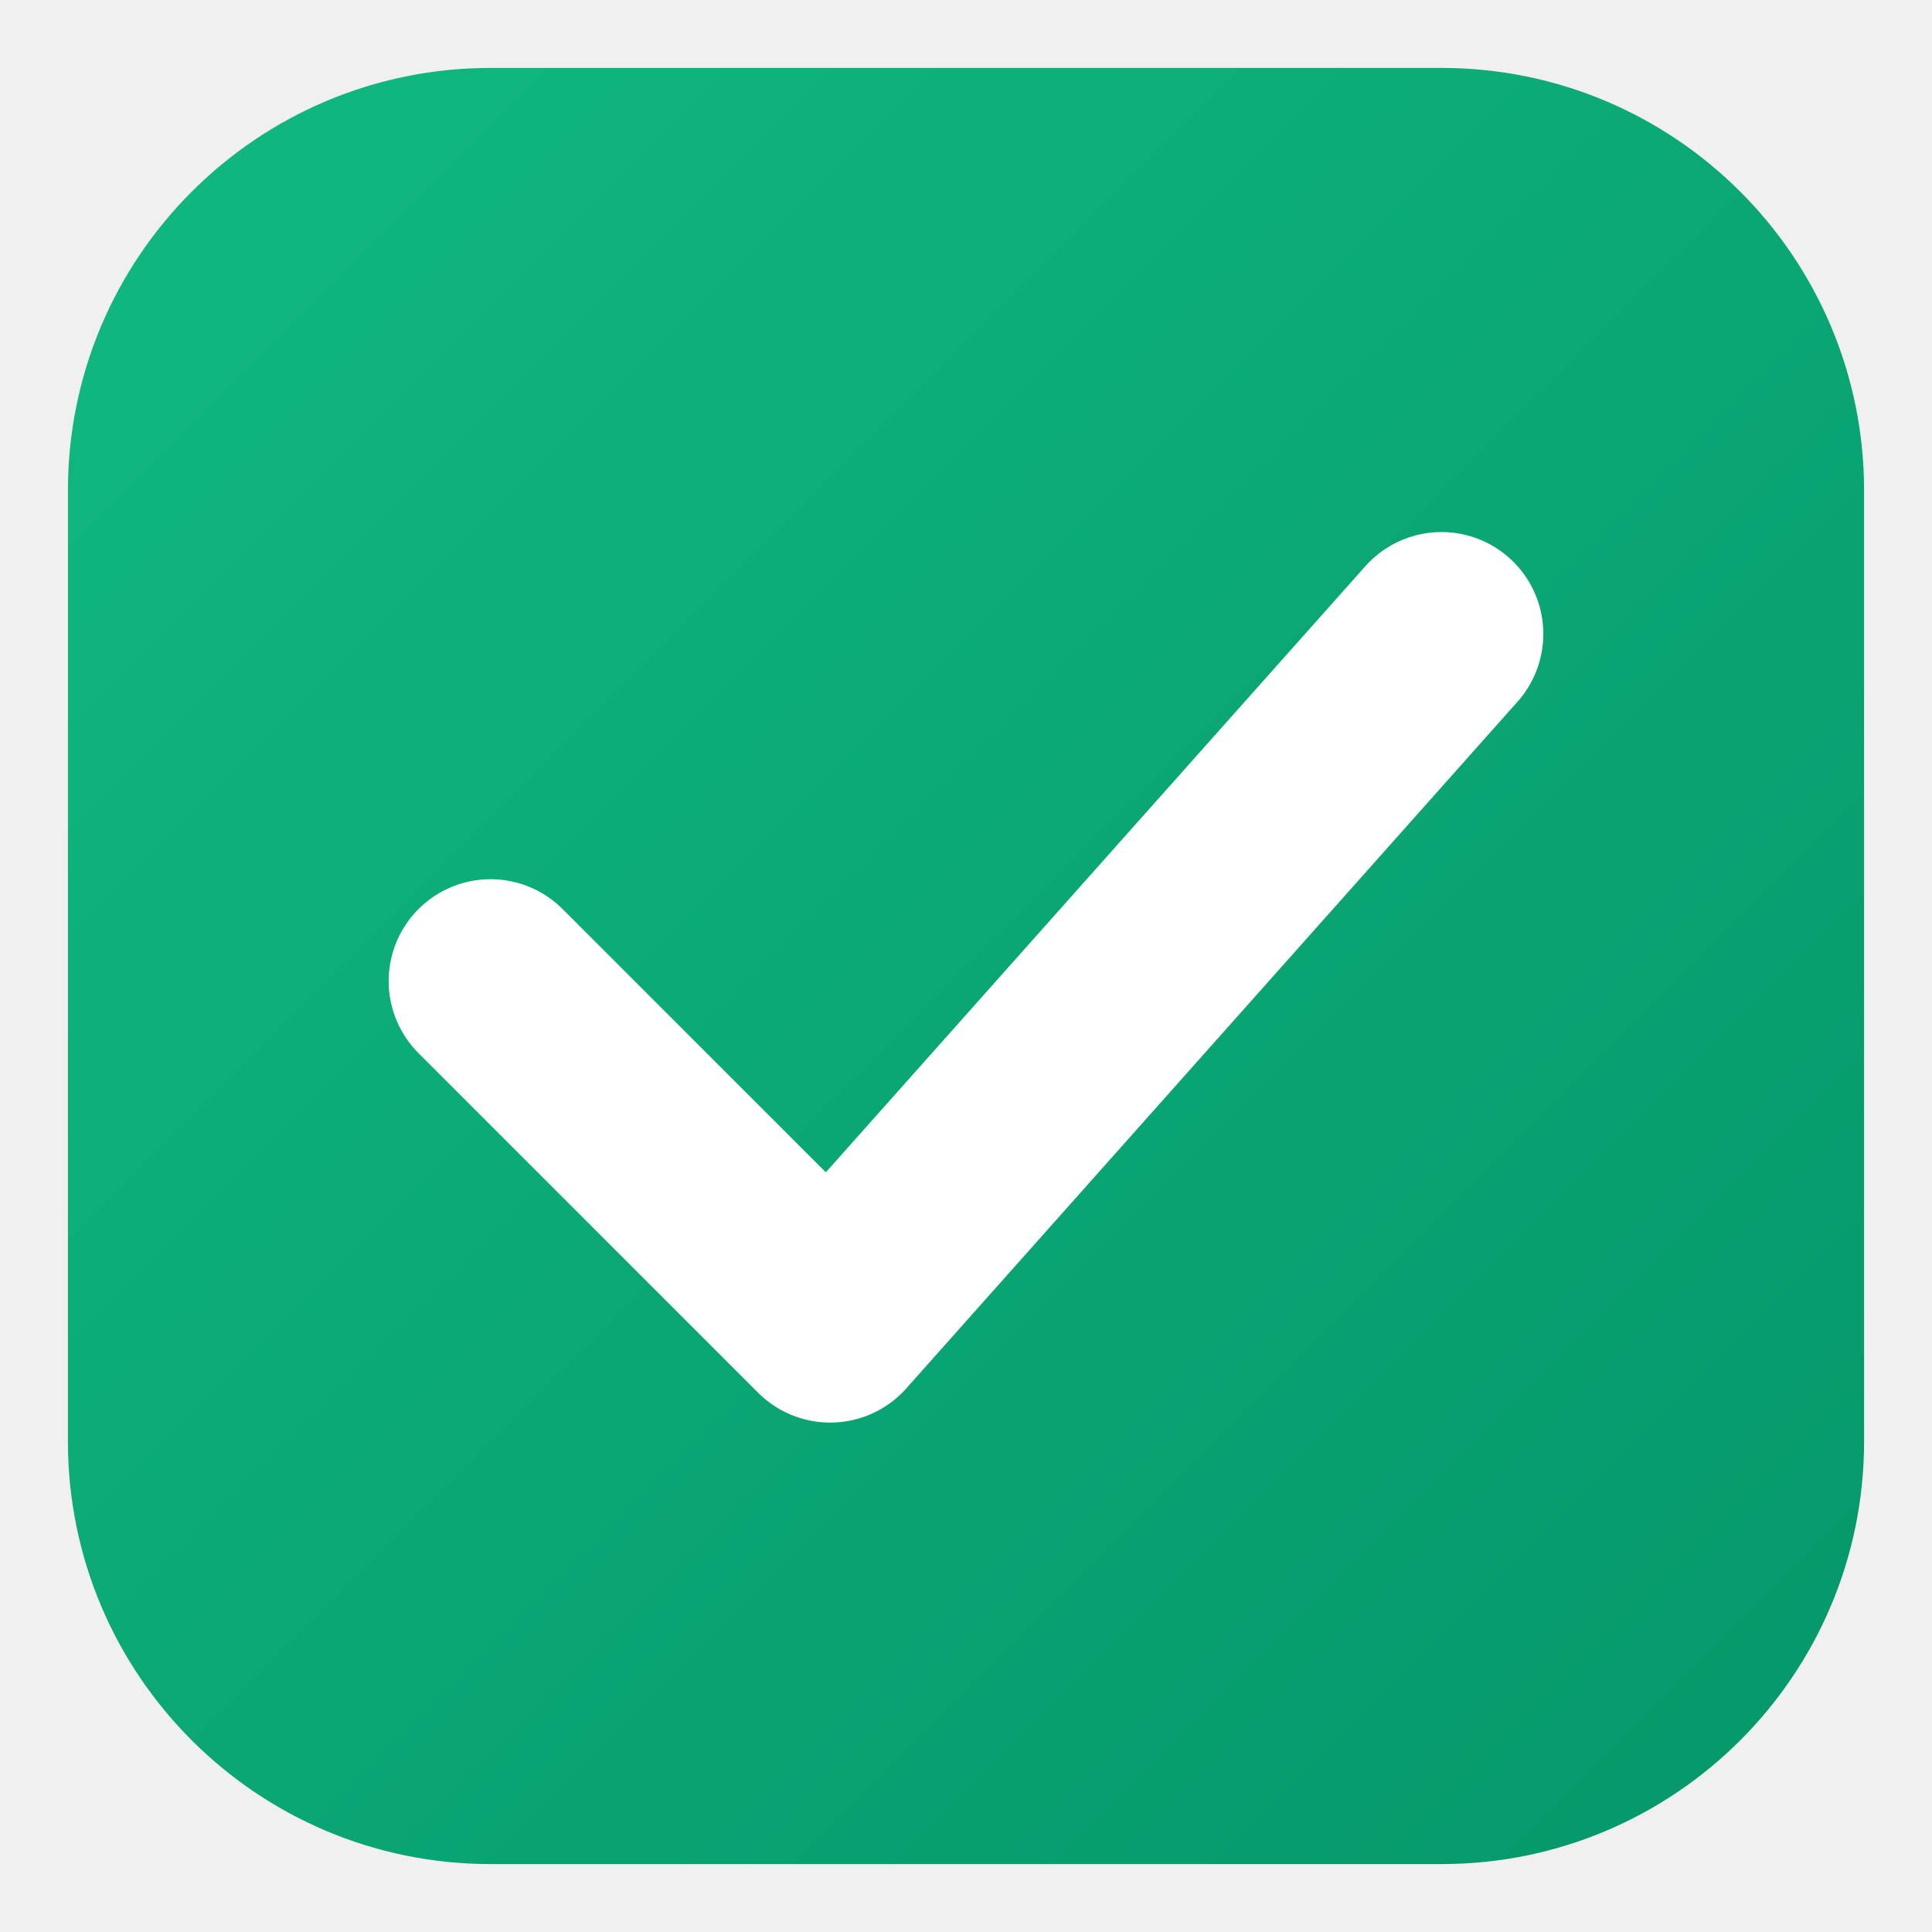
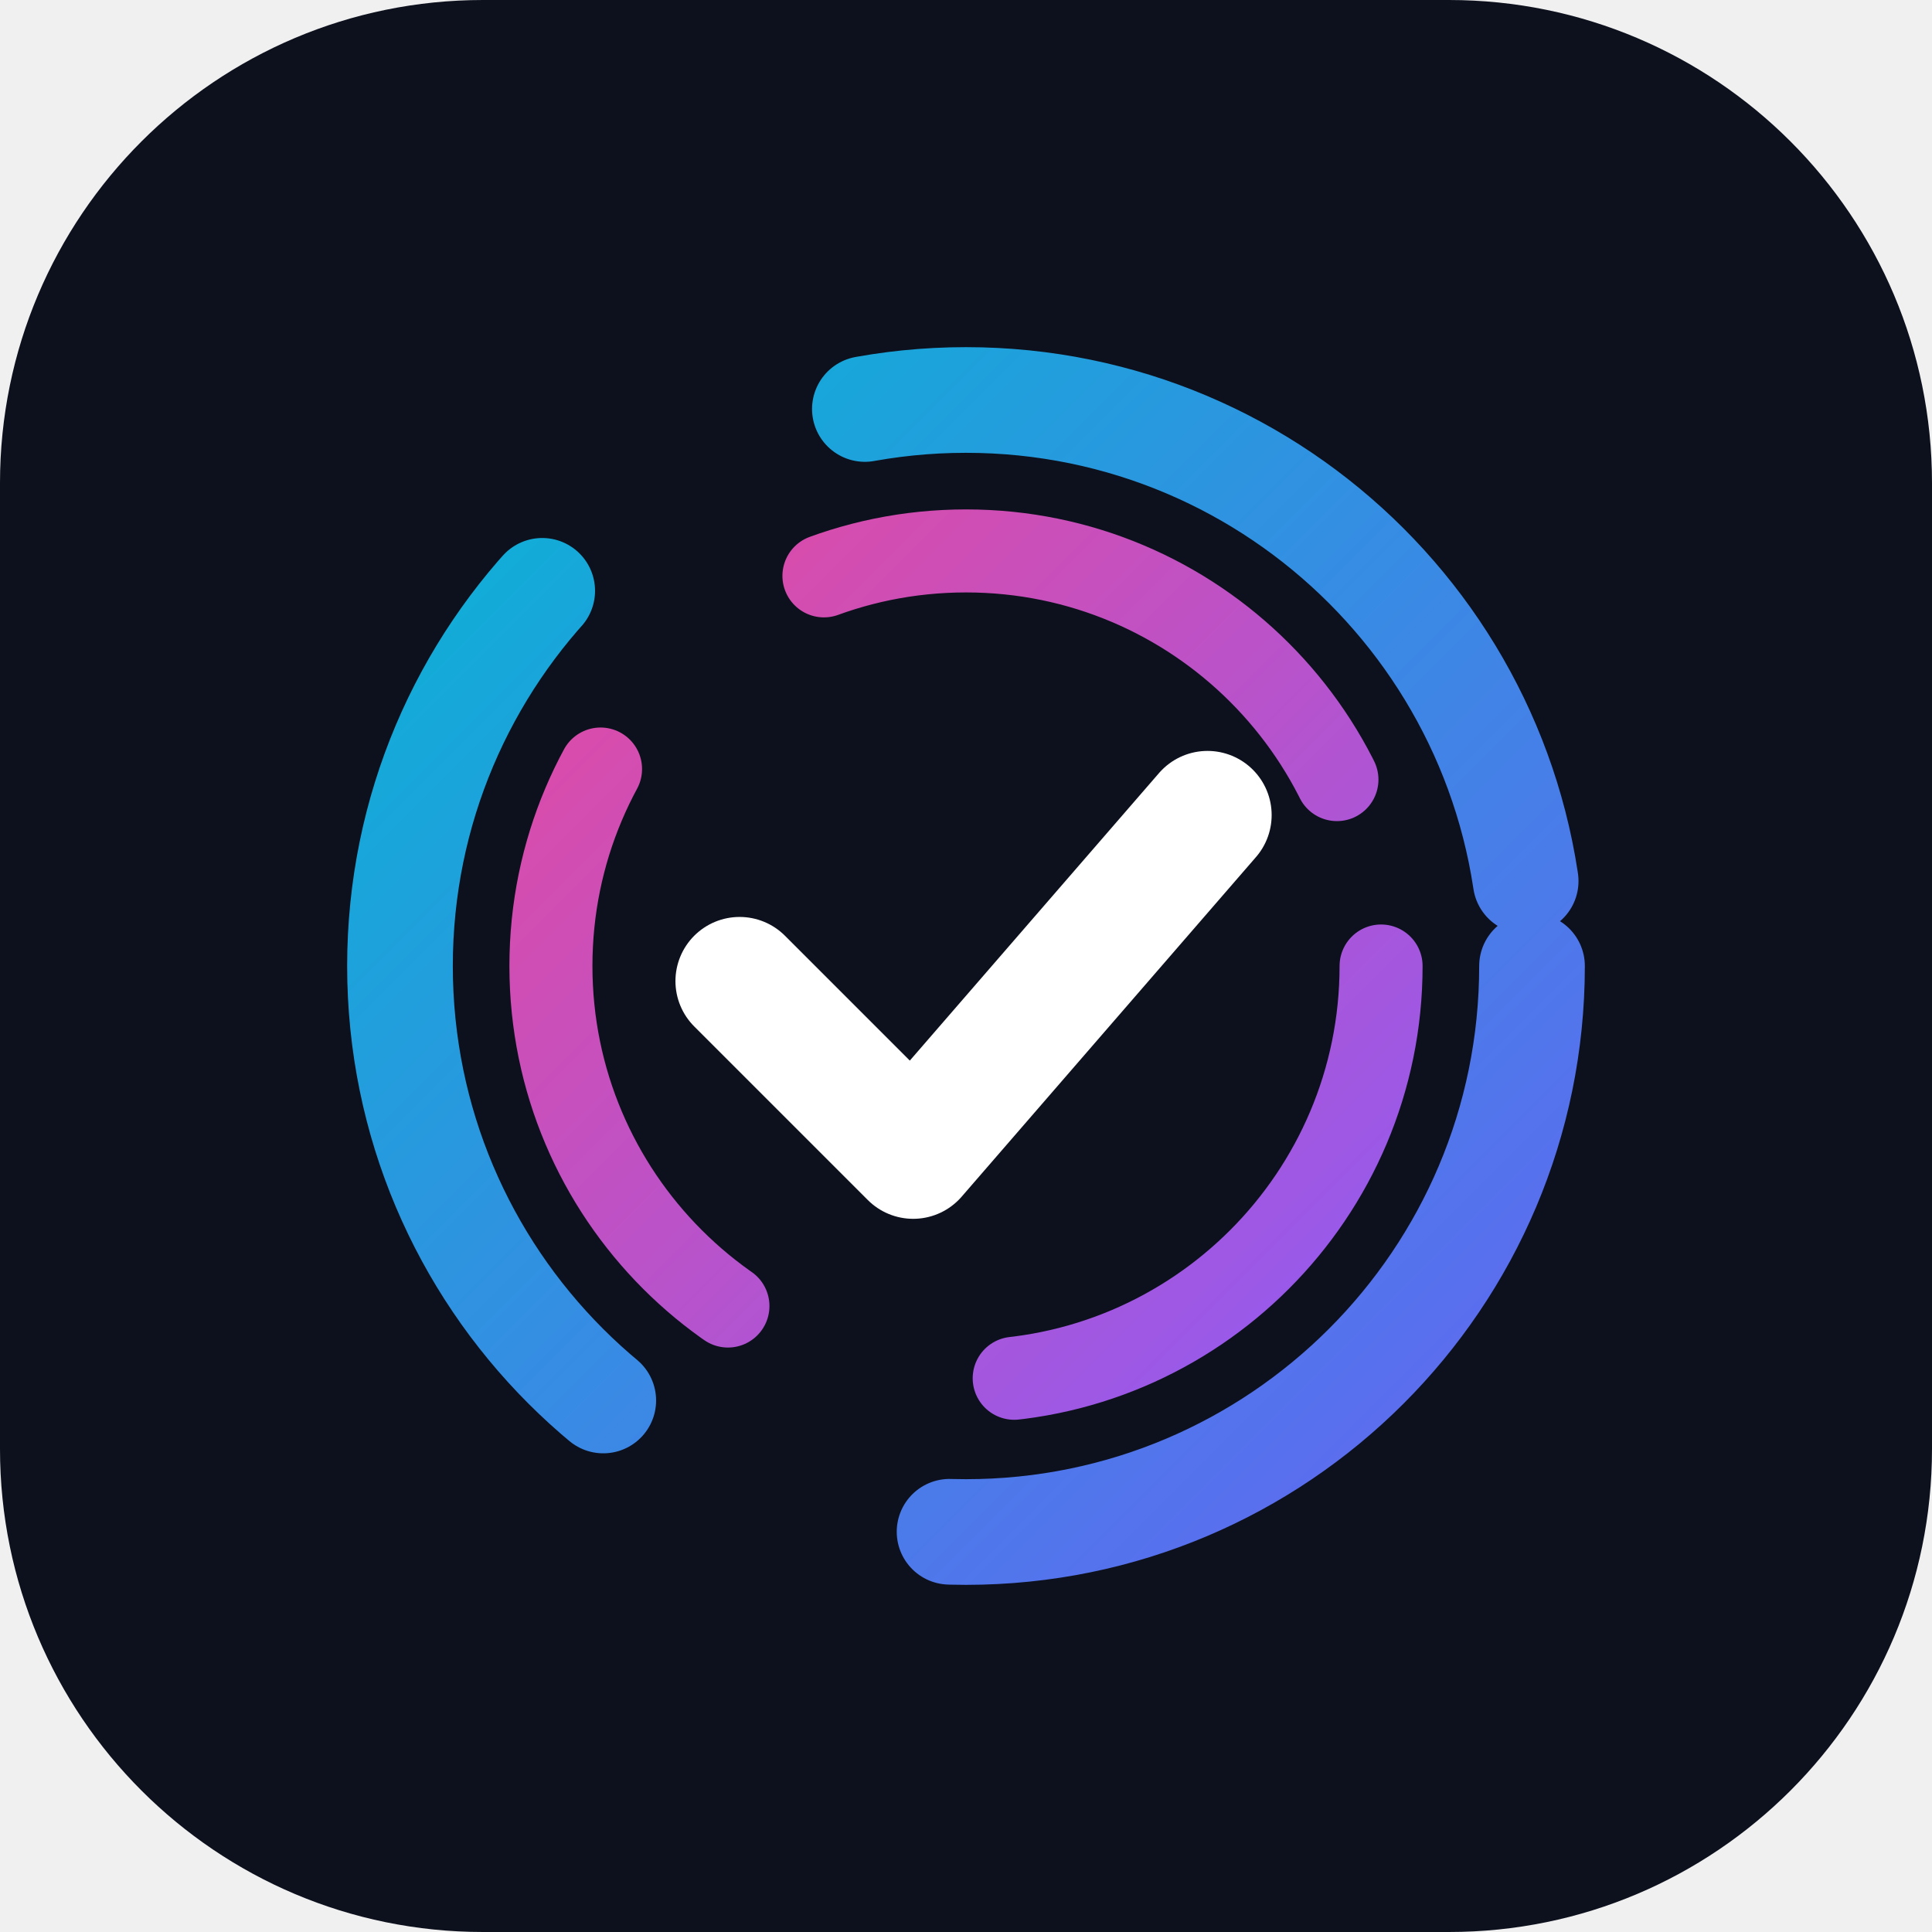
- <svg xmlns="http://www.w3.org/2000/svg" viewBox="0 0 512 512" width="512" height="512" fill="none">
+ <svg xmlns="http://www.w3.org/2000/svg" viewBox="0 0 512 512" fill="none">
+   <rect width="512" height="512" rx="128" fill="#0d111d" />
+   <circle cx="256" cy="256" r="150" stroke="url(#g2_ring1)" stroke-width="28" stroke-dasharray="240 100" stroke-linecap="round" />
+   <circle cx="256" cy="256" r="110" stroke="url(#g2_ring2)" stroke-width="22" stroke-dasharray="160 80" stroke-linecap="round" />
+   <path d="M196 260L242 306L320 216" stroke="#ffffff" stroke-width="34" stroke-linecap="round" stroke-linejoin="round" />
  <defs>
-     <linearGradient id="syncGreenGrad" x1="0%" y1="0%" x2="100%" y2="100%">
-       <stop offset="0%" stop-color="#10b981" />
-       <stop offset="100%" stop-color="#059669" />
+     <linearGradient id="g2_ring1" x1="100" y1="100" x2="400" y2="400" gradientUnits="userSpaceOnUse">
+       <stop stop-color="#06b6d4" />
+       <stop offset="1" stop-color="#6366f1" />
+     </linearGradient>
+     <linearGradient id="g2_ring2" x1="380" y1="380" x2="120" y2="120" gradientUnits="userSpaceOnUse">
+       <stop stop-color="#8b5cf6" />
+       <stop offset="1" stop-color="#ec4899" />
    </linearGradient>
  </defs>
-   <rect x="18" y="18" width="476" height="476" rx="112" fill="url(#syncGreenGrad)" />
-   <path d="M 130 260 L 220 350 L 382 168" stroke="#ffffff" stroke-width="54" stroke-linecap="round" stroke-linejoin="round" />
</svg>
